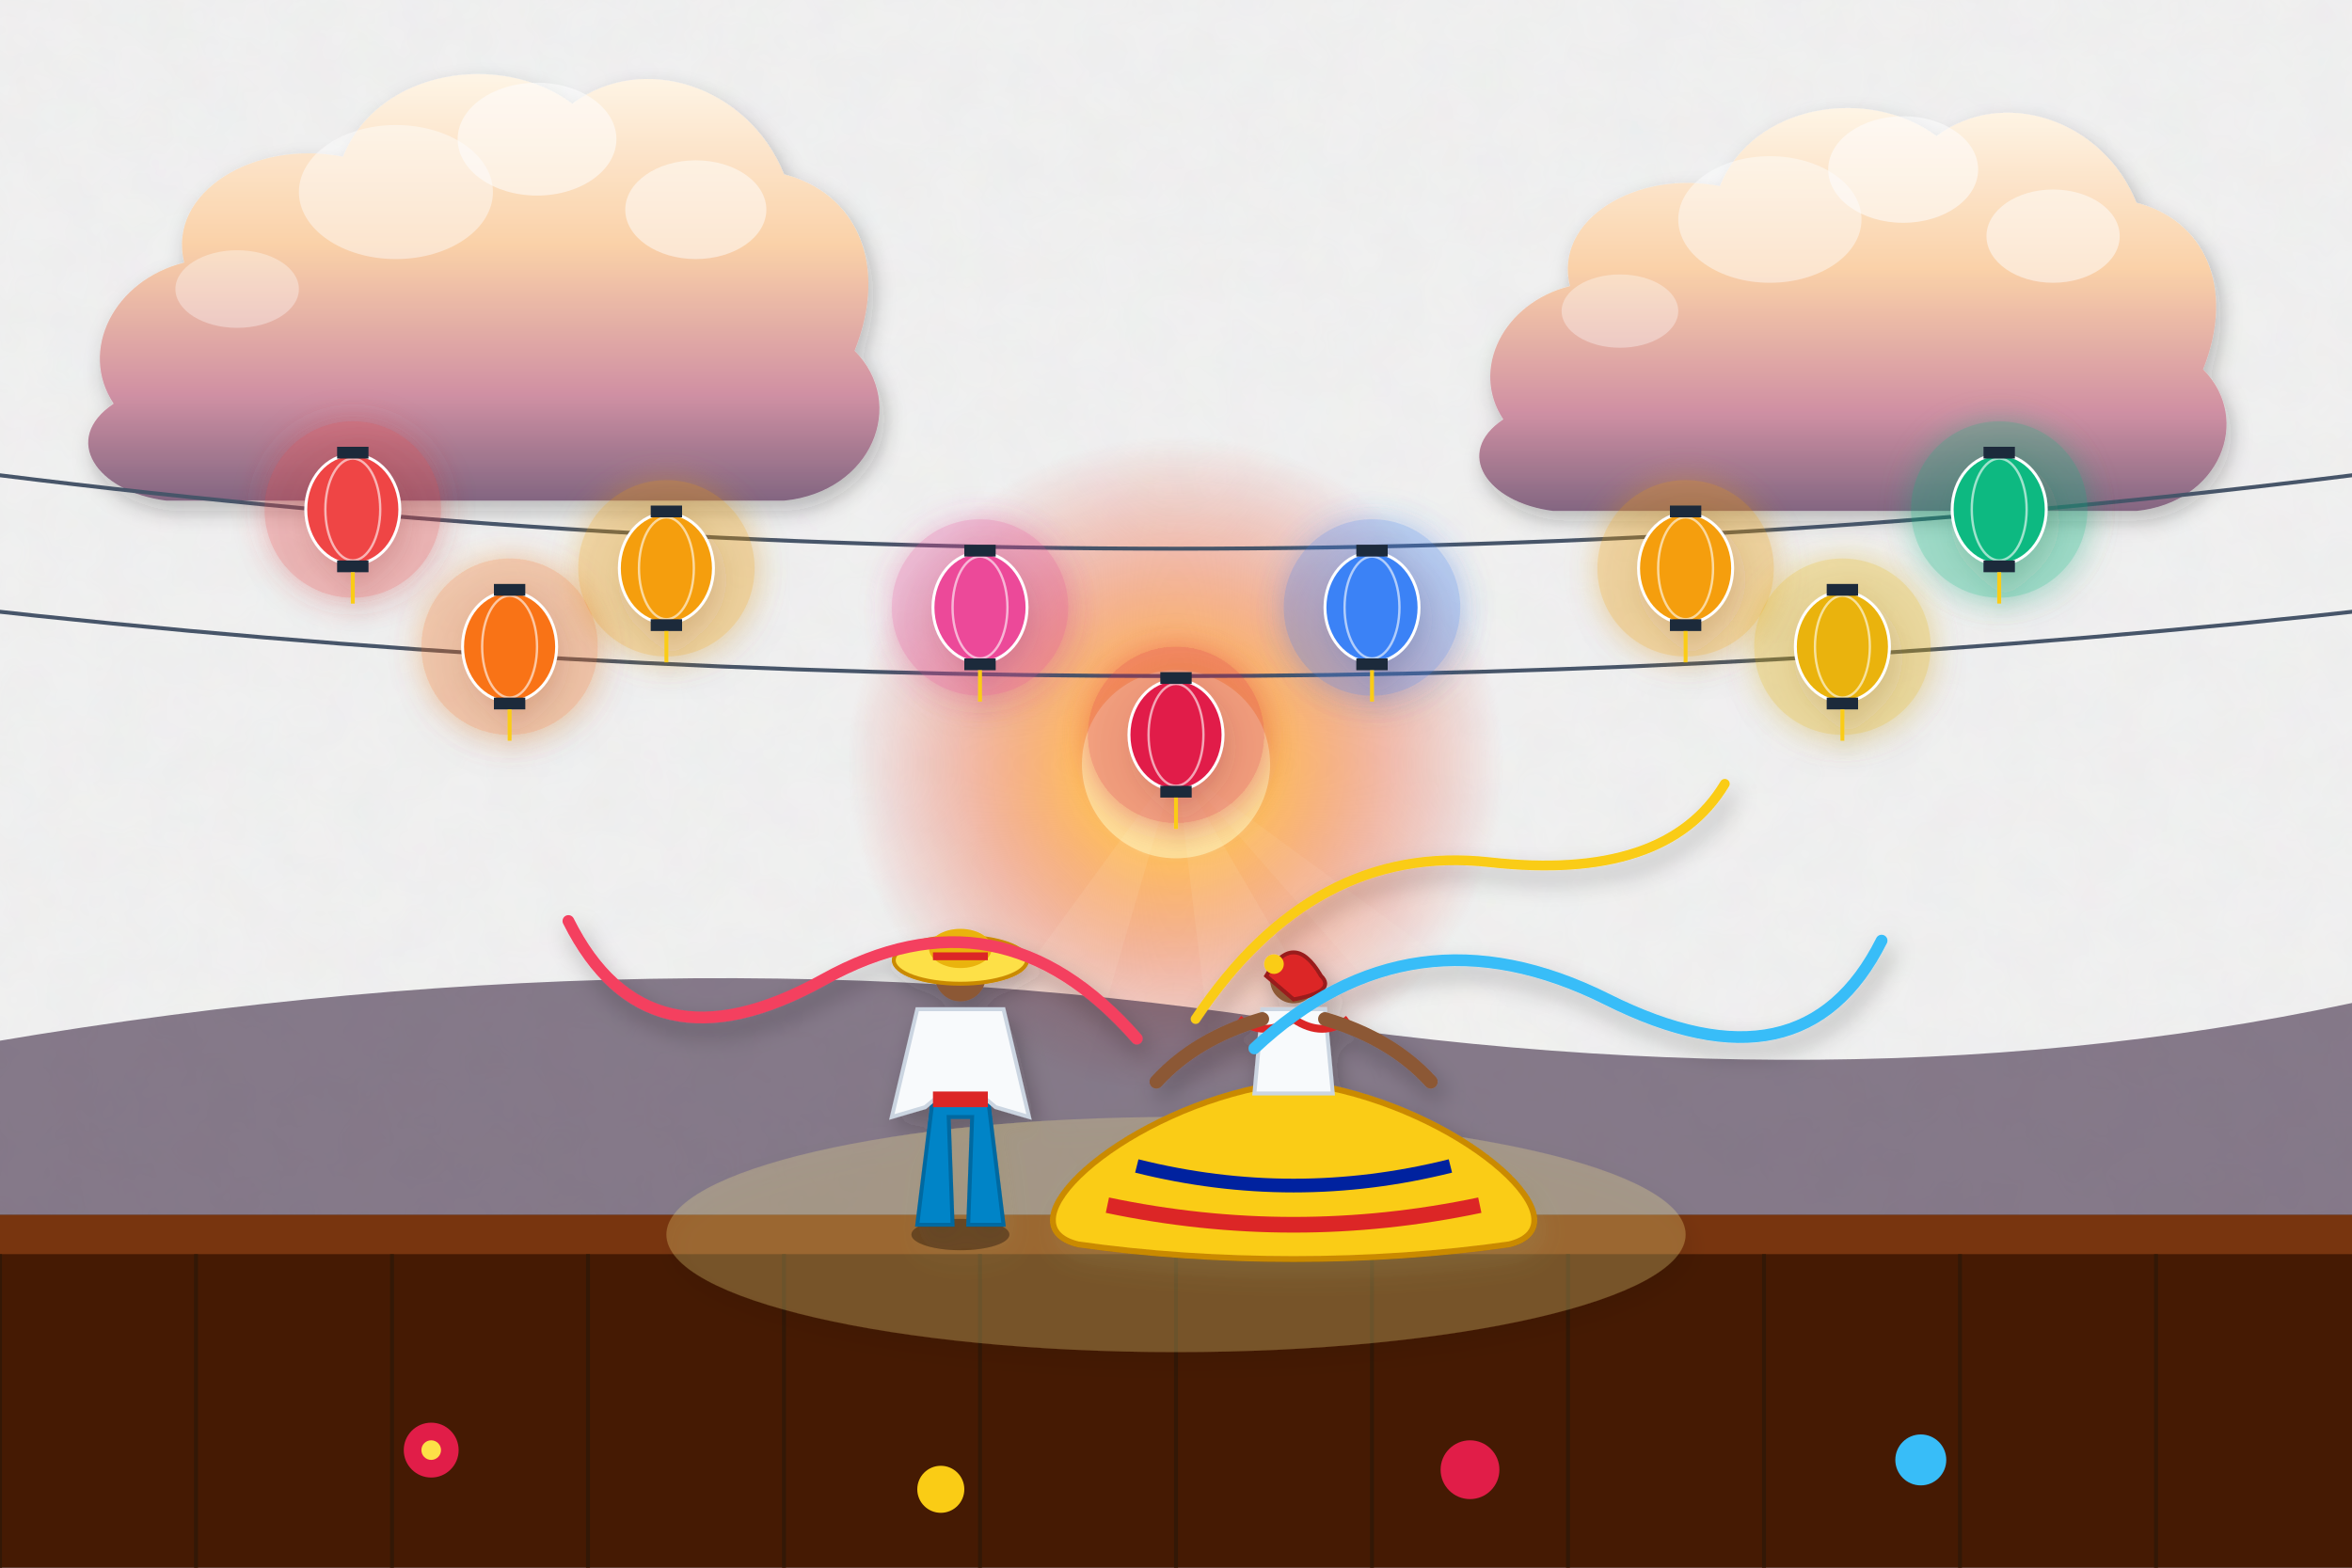
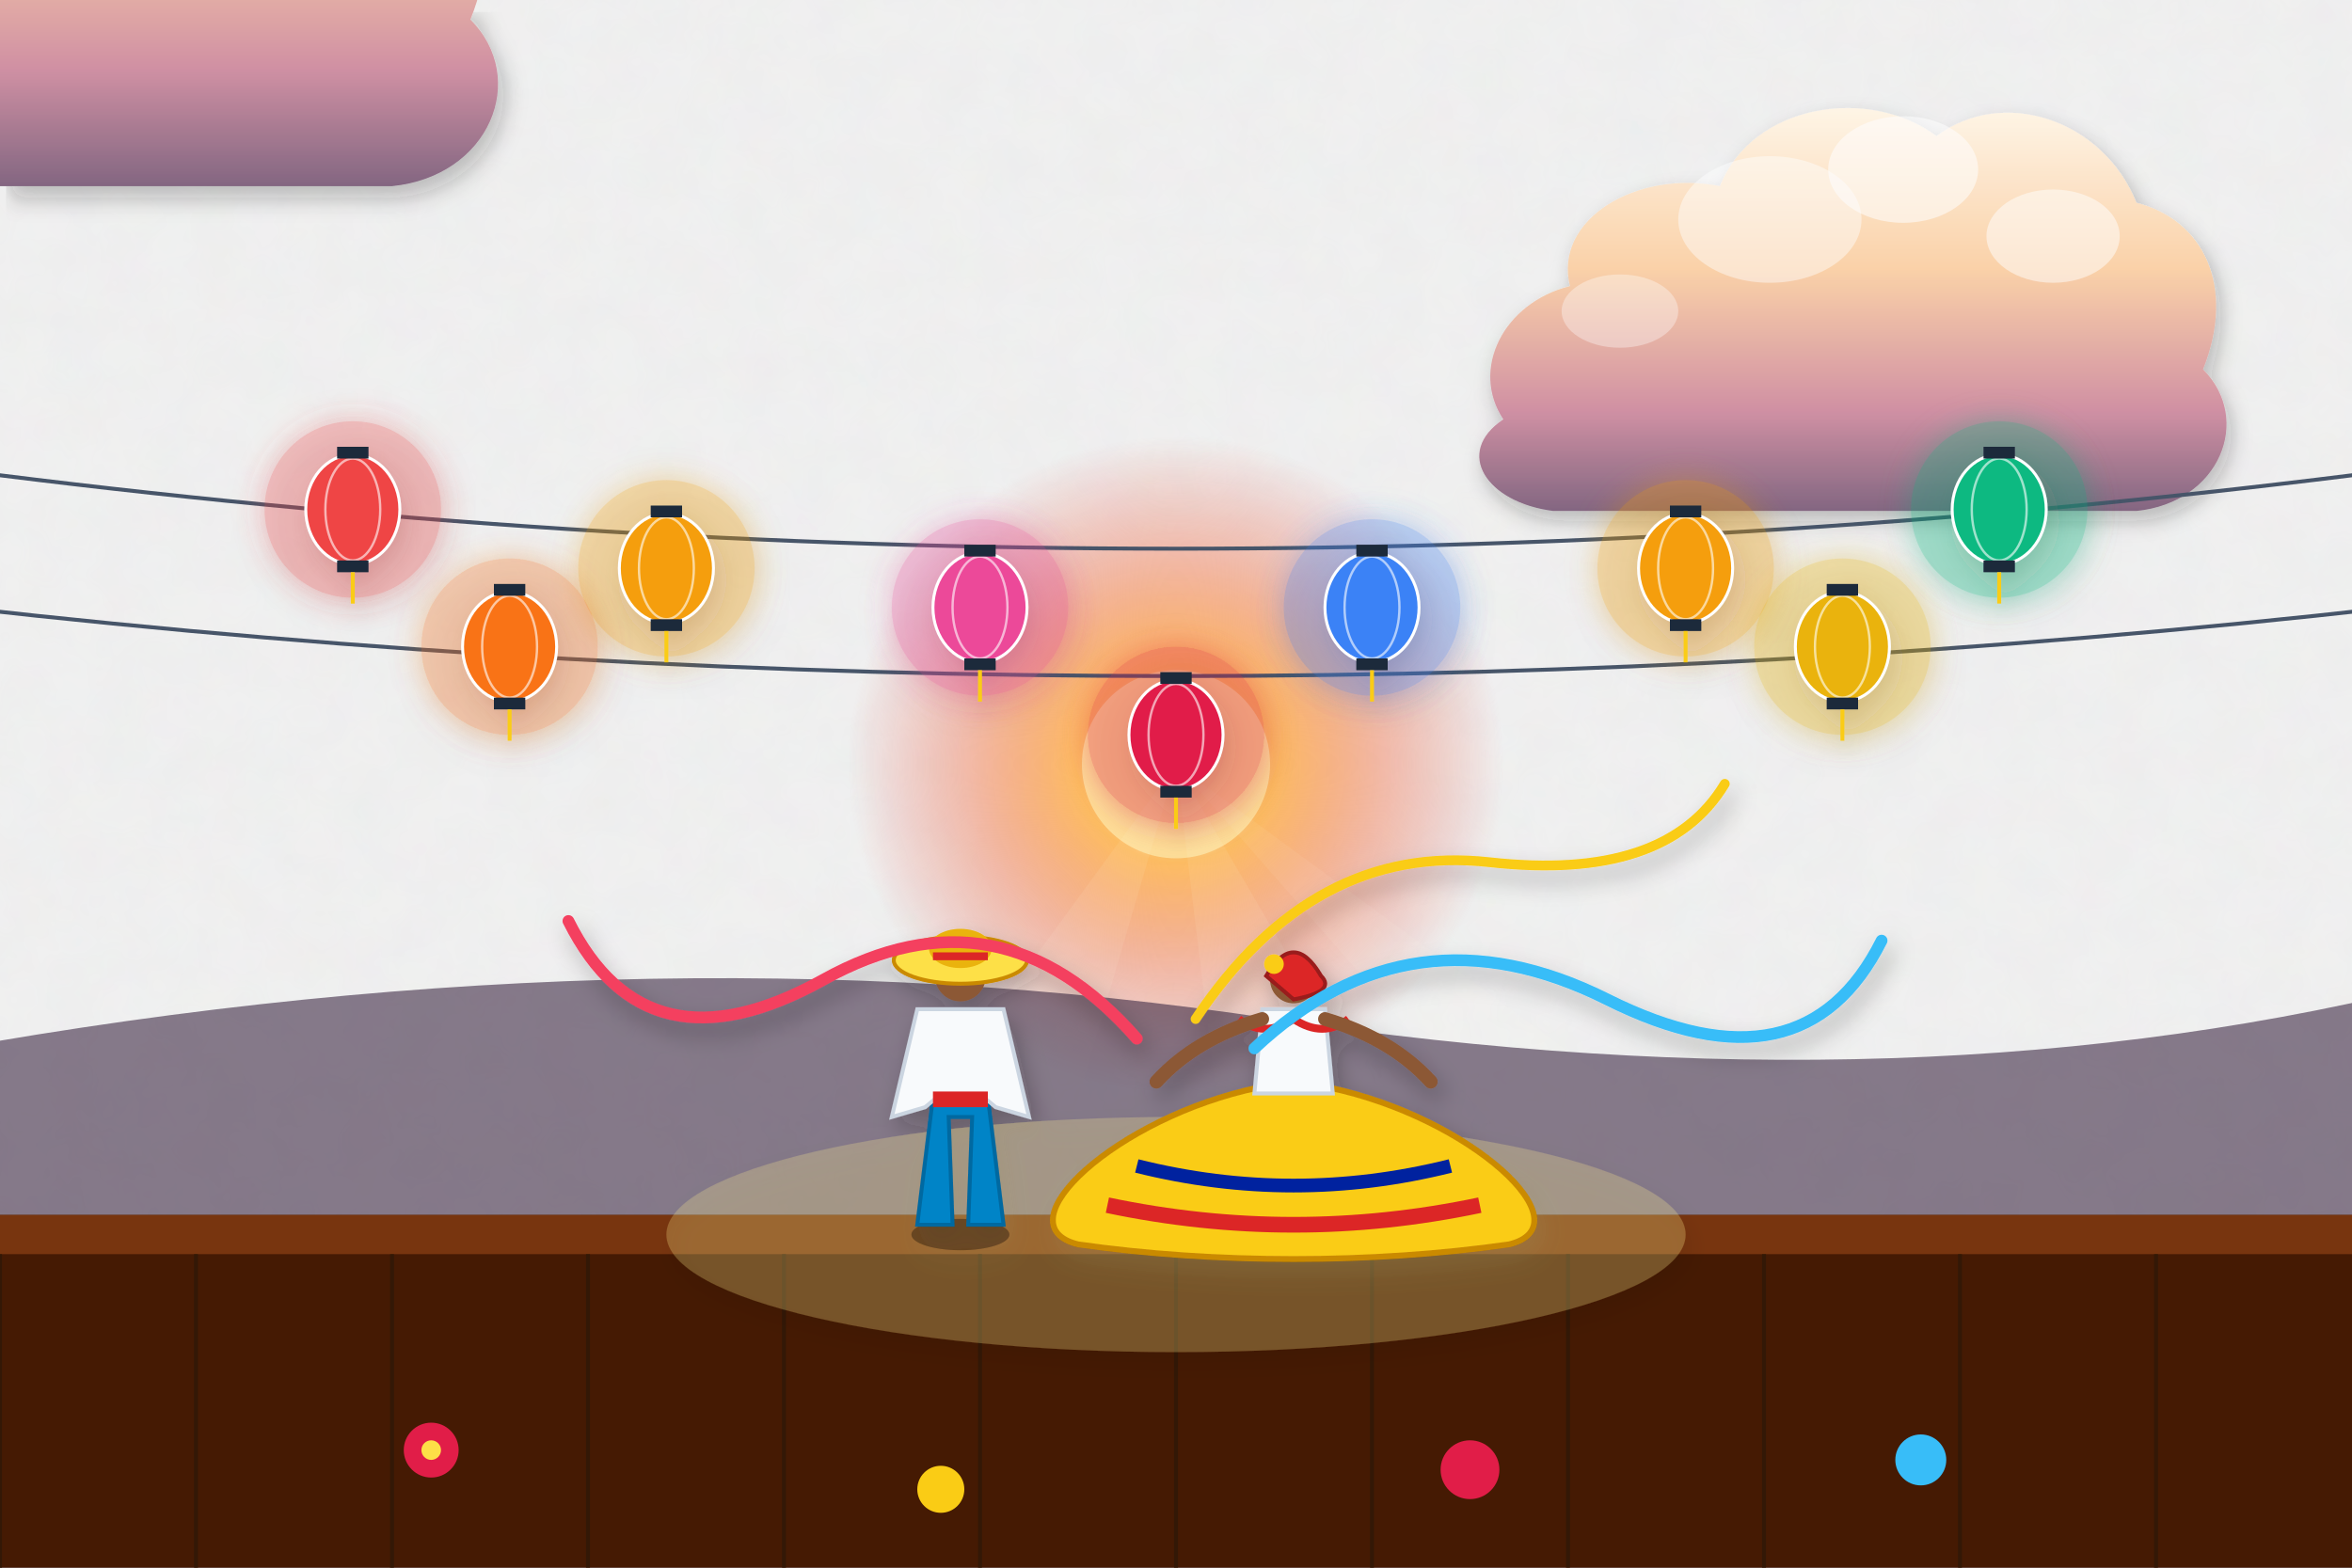
<svg xmlns="http://www.w3.org/2000/svg" viewBox="0 0 1200 800" width="1200" height="800">
  <defs>
    <filter id="ghibliPaper" x="0%" y="0%" width="100%" height="100%">
      <feTurbulence type="fractalNoise" baseFrequency="0.04" numOctaves="3" result="noise" seed="42" />
      <feColorMatrix type="matrix" values="1 0 0 0 0  0 1 0 0 0  0 0 1 0 0  0 0 0 0.035 0" in="noise" result="coloredNoise" />
      <feComposite operator="in" in2="SourceGraphic" />
    </filter>
    <filter id="softGlow" x="-20%" y="-20%" width="140%" height="140%">
      <feGaussianBlur stdDeviation="8" result="blur" />
      <feComposite in="SourceGraphic" in2="blur" operator="over" />
    </filter>
    <filter id="dropShadow" x="-20%" y="-20%" width="140%" height="140%">
      <feDropShadow dx="3" dy="6" stdDeviation="6" flood-color="#141e28" flood-opacity="0.28" />
    </filter>
+     <style>
+       /* Animações cinematográficas para Dança (Dans) */
+       .cloud-drift-danca-l {
+         animation: cloudDDL 46s ease-in-out infinite alternate;
+       }
+       @keyframes cloudDDL {
+         0% { transform: translate(220px, 170px) scale(0.9); }
+         100% { transform: translate(268px, 170px) scale(0.9); }
+       }
+       .cloud-drift-danca-r {
+         animation: cloudDDR 54s ease-in-out infinite alternate;
+       }
+       @keyframes cloudDDR {
+         0% { transform: translate(920px, 180px) scale(0.85); }
+         100% { transform: translate(870px, 180px) scale(0.85); }
+       }
+ 
+       /* Lanternas balançando */
+       .lantern-sway-dans {
+         transform-origin: 0px -30px;
+         animation: lanternSwayDans 4.2s ease-in-out infinite alternate;
+       }
+       @keyframes lanternSwayDans {
+         0% { transform: rotate(-4deg); }
+         100% { transform: rotate(4deg); }
+       }
+       .lantern-glow-dans {
+         animation: lanternGlowDans 2.4s ease-in-out infinite alternate;
+       }
+       @keyframes lanternGlowDans {
+         0% { opacity: 0.28; transform: scale(0.92); }
+         100% { opacity: 0.5; transform: scale(1.15); }
+       }
+ 
+       /* Dançarina feminina girando a saia */
+       .dancer-female-sway {
+         transform-origin: 660px 550px;
+         animation: femaleDance 2.8s ease-in-out infinite;
+       }
+       @keyframes femaleDance {
+         0%, 100% { transform: rotate(0deg); }
+         20% { transform: rotate(3.5deg); }
+         45% { transform: rotate(-2.5deg); }
+         65% { transform: rotate(4deg); }
+         85% { transform: rotate(-3deg); }
+       }
+ 
+       /* Dançarino masculino */
+       .dancer-male-sway {
+         transform-origin: 490px 560px;
+         animation: maleDance 3.2s ease-in-out infinite;
+       }
+       @keyframes maleDance {
+         0%, 100% { transform: rotate(0deg); }
+         25% { transform: rotate(-3deg); }
+         55% { transform: rotate(2.5deg); }
+         80% { transform: rotate(-2deg); }
+       }
+ 
+       /* Fitas esvoaçando */
+       .ribbon-float-1 {
+         animation: ribbonFloat1 3.8s ease-in-out infinite;
+       }
+       @keyframes ribbonFloat1 {
+         0%, 100% { transform: scaleX(1) translateY(0); }
+         30% { transform: scaleX(1.04) translateY(-6px); }
+         60% { transform: scaleX(0.97) translateY(4px); }
+       }
+       .ribbon-float-2 {
+         animation: ribbonFloat2 4.4s ease-in-out infinite;
+       }
+       @keyframes ribbonFloat2 {
+         0%, 100% { transform: scaleX(1) translateY(0); }
+         40% { transform: scaleX(1.03) translateY(5px); }
+         70% { transform: scaleX(0.98) translateY(-4px); }
+       }
+ 
+       /* Flores no chão brilhando */
+       .floor-flower-pulse {
+         animation: flowerPulse 3s ease-in-out infinite alternate;
+       }
+       @keyframes flowerPulse {
+         0% { opacity: 0.7; transform: scale(0.92); }
+         100% { opacity: 1; transform: scale(1.1); }
+       }
+     </style>
    <linearGradient id="skyDay" x1="0" y1="0" x2="0" y2="1">
      <stop offset="0%" stop-color="#236ca7" />
      <stop offset="35%" stop-color="#5fa3d6" />
      <stop offset="70%" stop-color="#b8e1f2" />
      <stop offset="100%" stop-color="#fdf3dc" />
    </linearGradient>
    <linearGradient id="skySunset" x1="0" y1="0" x2="0" y2="1">
      <stop offset="0%" stop-color="#31396b" />
      <stop offset="35%" stop-color="#73507b" />
      <stop offset="65%" stop-color="#cb6b5c" />
      <stop offset="85%" stop-color="#f29e5a" />
      <stop offset="100%" stop-color="#fedaa2" />
    </linearGradient>
    <linearGradient id="skyDusk" x1="0" y1="0" x2="0" y2="1">
      <stop offset="0%" stop-color="#121832" />
      <stop offset="40%" stop-color="#262f56" />
      <stop offset="70%" stop-color="#4e3d64" />
      <stop offset="90%" stop-color="#915264" />
      <stop offset="100%" stop-color="#d6846c" />
    </linearGradient>
    <linearGradient id="cloudBodyDay" x1="0" y1="0" x2="0" y2="1">
      <stop offset="0%" stop-color="#ffffff" />
      <stop offset="45%" stop-color="#fcf8f0" />
      <stop offset="80%" stop-color="#d9e4ec" />
      <stop offset="100%" stop-color="#b6c8d7" />
    </linearGradient>
    <linearGradient id="cloudBodySunset" x1="0" y1="0" x2="0" y2="1">
      <stop offset="0%" stop-color="#fff5e6" />
      <stop offset="40%" stop-color="#fbd0a5" />
      <stop offset="75%" stop-color="#cf8ca0" />
      <stop offset="100%" stop-color="#7e607c" />
    </linearGradient>
    <radialGradient id="sunGlowDay" cx="50%" cy="50%" r="50%">
      <stop offset="0%" stop-color="#fffced" stop-opacity="1" />
      <stop offset="35%" stop-color="#ffebaa" stop-opacity="0.85" />
      <stop offset="70%" stop-color="#ffd573" stop-opacity="0.35" />
      <stop offset="100%" stop-color="#ffd573" stop-opacity="0" />
    </radialGradient>
    <radialGradient id="sunGlowSunset" cx="50%" cy="50%" r="50%">
      <stop offset="0%" stop-color="#fff8db" stop-opacity="1" />
      <stop offset="30%" stop-color="#ffb753" stop-opacity="0.9" />
      <stop offset="65%" stop-color="#f46e45" stop-opacity="0.4" />
      <stop offset="100%" stop-color="#e04a43" stop-opacity="0" />
    </radialGradient>
    <linearGradient id="hillDistant" x1="0" y1="0" x2="0" y2="1">
      <stop offset="0%" stop-color="#6e94a8" />
      <stop offset="100%" stop-color="#93b9c7" />
    </linearGradient>
    <linearGradient id="hillMid" x1="0" y1="0" x2="0" y2="1">
      <stop offset="0%" stop-color="#4a7c4f" />
      <stop offset="50%" stop-color="#3c6a40" />
      <stop offset="100%" stop-color="#2d5231" />
    </linearGradient>
    <linearGradient id="hillNear" x1="0" y1="0" x2="0" y2="1">
      <stop offset="0%" stop-color="#699e4c" />
      <stop offset="60%" stop-color="#4c7e33" />
      <stop offset="100%" stop-color="#2f5720" />
    </linearGradient>
    <linearGradient id="woodTone" x1="0" y1="0" x2="0" y2="1">
      <stop offset="0%" stop-color="#9c6d48" />
      <stop offset="50%" stop-color="#784f30" />
      <stop offset="100%" stop-color="#55341c" />
    </linearGradient>
    <linearGradient id="brassTone" x1="0" y1="0" x2="1" y2="1">
      <stop offset="0%" stop-color="#ffe699" />
      <stop offset="35%" stop-color="#d9a536" />
      <stop offset="70%" stop-color="#996c14" />
      <stop offset="100%" stop-color="#5e4007" />
    </linearGradient>
    <linearGradient id="stoneTone" x1="0" y1="0" x2="0" y2="1">
      <stop offset="0%" stop-color="#c5beb3" />
      <stop offset="60%" stop-color="#999184" />
      <stop offset="100%" stop-color="#6c6458" />
    </linearGradient>
    <linearGradient id="waterTone" x1="0" y1="0" x2="0" y2="1">
      <stop offset="0%" stop-color="#47a5be" />
      <stop offset="50%" stop-color="#2a7796" />
      <stop offset="100%" stop-color="#144d6a" />
    </linearGradient>
  </defs>
  <rect width="1200" height="800" fill="url(#skyDusk)" filter="url(#ghibliPaper)" />
  <g>
    <circle cx="600" cy="390" r="168" fill="url(#sunGlowSunset)" />
    <circle cx="600" cy="390" r="48" fill="#ffdf99" />
    <polygon points="600,390 300,800 480,800" fill="#fffbe6" opacity="0.08" />
    <polygon points="600,390 650,800 840,800" fill="#fffbe6" opacity="0.08" />
    <polygon points="600,390 960,800 1160,800" fill="#fffbe6" opacity="0.06" />
  </g>
-   <g transform="translate(220, 170) scale(0.9)" opacity="0.95">
+   <g class="cloud-drift-danca-l" opacity="0.95">
    <path d="M-180,40        C-200,10 -180,-30 -140,-40        C-150,-80 -100,-110 -50,-100        C-30,-150 40,-160 80,-130        C120,-160 180,-140 200,-90        C240,-80 260,-40 240,10        C270,40 250,90 200,95        L-150,95        C-190,90 -210,60 -180,40 Z" fill="url(#cloudBodySunset)" filter="url(#dropShadow)" />
    <ellipse cx="60" cy="-110" rx="45" ry="32" fill="#ffffff" opacity="0.55" />
    <ellipse cx="-20" cy="-80" rx="55" ry="38" fill="#ffffff" opacity="0.45" />
    <ellipse cx="150" cy="-70" rx="40" ry="28" fill="#ffffff" opacity="0.5" />
    <ellipse cx="-110" cy="-25" rx="35" ry="22" fill="#ffffff" opacity="0.35" />
  </g>
  <g transform="translate(920, 180) scale(0.85)" opacity="0.95">
    <path d="M-180,40        C-200,10 -180,-30 -140,-40        C-150,-80 -100,-110 -50,-100        C-30,-150 40,-160 80,-130        C120,-160 180,-140 200,-90        C240,-80 260,-40 240,10        C270,40 250,90 200,95        L-150,95        C-190,90 -210,60 -180,40 Z" fill="url(#cloudBodySunset)" filter="url(#dropShadow)" />
    <ellipse cx="60" cy="-110" rx="45" ry="32" fill="#ffffff" opacity="0.55" />
    <ellipse cx="-20" cy="-80" rx="55" ry="38" fill="#ffffff" opacity="0.45" />
    <ellipse cx="150" cy="-70" rx="40" ry="28" fill="#ffffff" opacity="0.5" />
    <ellipse cx="-110" cy="-25" rx="35" ry="22" fill="#ffffff" opacity="0.35" />
  </g>
  <path d="M-50,540 Q320,470 650,520 T1250,500 L1250,800 L-50,800 Z" fill="#3d2a45" opacity="0.6" />
  <path d="M-20,240 Q600,320 1220,240" stroke="#475569" stroke-width="2" fill="none" />
  <path d="M-20,310 Q600,380 1220,310" stroke="#475569" stroke-width="2" fill="none" />
  <g transform="translate(180, 260)" filter="url(#dropShadow)">
    <circle cx="0" cy="0" r="45" fill="#ef4444" opacity="0.3" filter="url(#softGlow)" />
    <ellipse cx="0" cy="0" rx="24" ry="28" fill="#ef4444" stroke="#ffffff" stroke-width="1.5" />
    <ellipse cx="0" cy="0" rx="14" ry="26" fill="none" stroke="#ffffff" stroke-width="1.2" opacity="0.6" />
    <rect x="-8" y="-32" width="16" height="6" fill="#1e293b" />
    <rect x="-8" y="26" width="16" height="6" fill="#1e293b" />
    <line x1="0" y1="32" x2="0" y2="48" stroke="#facc15" stroke-width="2" />
  </g>
  <g transform="translate(340, 290)" filter="url(#dropShadow)">
    <circle cx="0" cy="0" r="45" fill="#f59e0b" opacity="0.3" filter="url(#softGlow)" />
    <ellipse cx="0" cy="0" rx="24" ry="28" fill="#f59e0b" stroke="#ffffff" stroke-width="1.5" />
    <ellipse cx="0" cy="0" rx="14" ry="26" fill="none" stroke="#ffffff" stroke-width="1.2" opacity="0.6" />
    <rect x="-8" y="-32" width="16" height="6" fill="#1e293b" />
    <rect x="-8" y="26" width="16" height="6" fill="#1e293b" />
    <line x1="0" y1="32" x2="0" y2="48" stroke="#facc15" stroke-width="2" />
  </g>
  <g transform="translate(500, 310)" filter="url(#dropShadow)">
    <circle cx="0" cy="0" r="45" fill="#ec4899" opacity="0.3" filter="url(#softGlow)" />
    <ellipse cx="0" cy="0" rx="24" ry="28" fill="#ec4899" stroke="#ffffff" stroke-width="1.5" />
    <ellipse cx="0" cy="0" rx="14" ry="26" fill="none" stroke="#ffffff" stroke-width="1.2" opacity="0.6" />
    <rect x="-8" y="-32" width="16" height="6" fill="#1e293b" />
    <rect x="-8" y="26" width="16" height="6" fill="#1e293b" />
    <line x1="0" y1="32" x2="0" y2="48" stroke="#facc15" stroke-width="2" />
  </g>
  <g transform="translate(700, 310)" filter="url(#dropShadow)">
    <circle cx="0" cy="0" r="45" fill="#3b82f6" opacity="0.3" filter="url(#softGlow)" />
    <ellipse cx="0" cy="0" rx="24" ry="28" fill="#3b82f6" stroke="#ffffff" stroke-width="1.5" />
    <ellipse cx="0" cy="0" rx="14" ry="26" fill="none" stroke="#ffffff" stroke-width="1.2" opacity="0.6" />
    <rect x="-8" y="-32" width="16" height="6" fill="#1e293b" />
    <rect x="-8" y="26" width="16" height="6" fill="#1e293b" />
    <line x1="0" y1="32" x2="0" y2="48" stroke="#facc15" stroke-width="2" />
  </g>
  <g transform="translate(860, 290)" filter="url(#dropShadow)">
    <circle cx="0" cy="0" r="45" fill="#f59e0b" opacity="0.3" filter="url(#softGlow)" />
    <ellipse cx="0" cy="0" rx="24" ry="28" fill="#f59e0b" stroke="#ffffff" stroke-width="1.5" />
    <ellipse cx="0" cy="0" rx="14" ry="26" fill="none" stroke="#ffffff" stroke-width="1.2" opacity="0.6" />
    <rect x="-8" y="-32" width="16" height="6" fill="#1e293b" />
    <rect x="-8" y="26" width="16" height="6" fill="#1e293b" />
    <line x1="0" y1="32" x2="0" y2="48" stroke="#facc15" stroke-width="2" />
  </g>
  <g transform="translate(1020, 260)" filter="url(#dropShadow)">
    <circle cx="0" cy="0" r="45" fill="#10b981" opacity="0.3" filter="url(#softGlow)" />
    <ellipse cx="0" cy="0" rx="24" ry="28" fill="#10b981" stroke="#ffffff" stroke-width="1.5" />
    <ellipse cx="0" cy="0" rx="14" ry="26" fill="none" stroke="#ffffff" stroke-width="1.2" opacity="0.6" />
    <rect x="-8" y="-32" width="16" height="6" fill="#1e293b" />
    <rect x="-8" y="26" width="16" height="6" fill="#1e293b" />
    <line x1="0" y1="32" x2="0" y2="48" stroke="#facc15" stroke-width="2" />
  </g>
  <g transform="translate(260, 330)" filter="url(#dropShadow)">
    <circle cx="0" cy="0" r="45" fill="#f97316" opacity="0.3" filter="url(#softGlow)" />
    <ellipse cx="0" cy="0" rx="24" ry="28" fill="#f97316" stroke="#ffffff" stroke-width="1.5" />
    <ellipse cx="0" cy="0" rx="14" ry="26" fill="none" stroke="#ffffff" stroke-width="1.2" opacity="0.6" />
    <rect x="-8" y="-32" width="16" height="6" fill="#1e293b" />
    <rect x="-8" y="26" width="16" height="6" fill="#1e293b" />
    <line x1="0" y1="32" x2="0" y2="48" stroke="#facc15" stroke-width="2" />
  </g>
  <g transform="translate(600, 375)" filter="url(#dropShadow)">
    <circle cx="0" cy="0" r="45" fill="#e11d48" opacity="0.3" filter="url(#softGlow)" />
    <ellipse cx="0" cy="0" rx="24" ry="28" fill="#e11d48" stroke="#ffffff" stroke-width="1.5" />
    <ellipse cx="0" cy="0" rx="14" ry="26" fill="none" stroke="#ffffff" stroke-width="1.2" opacity="0.6" />
    <rect x="-8" y="-32" width="16" height="6" fill="#1e293b" />
    <rect x="-8" y="26" width="16" height="6" fill="#1e293b" />
    <line x1="0" y1="32" x2="0" y2="48" stroke="#facc15" stroke-width="2" />
  </g>
  <g transform="translate(940, 330)" filter="url(#dropShadow)">
    <circle cx="0" cy="0" r="45" fill="#eab308" opacity="0.3" filter="url(#softGlow)" />
    <ellipse cx="0" cy="0" rx="24" ry="28" fill="#eab308" stroke="#ffffff" stroke-width="1.5" />
    <ellipse cx="0" cy="0" rx="14" ry="26" fill="none" stroke="#ffffff" stroke-width="1.2" opacity="0.6" />
    <rect x="-8" y="-32" width="16" height="6" fill="#1e293b" />
    <rect x="-8" y="26" width="16" height="6" fill="#1e293b" />
    <line x1="0" y1="32" x2="0" y2="48" stroke="#facc15" stroke-width="2" />
  </g>
  <path d="M-50,620 L1250,620 L1250,800 L-50,800 Z" fill="#451a03" />
  <rect x="0" y="620" width="1200" height="20" fill="#78350f" />
  <line x1="0" y1="640" x2="0" y2="800" stroke="#331806" stroke-width="2" />
  <line x1="100" y1="640" x2="100" y2="800" stroke="#331806" stroke-width="2" />
  <line x1="200" y1="640" x2="200" y2="800" stroke="#331806" stroke-width="2" />
  <line x1="300" y1="640" x2="300" y2="800" stroke="#331806" stroke-width="2" />
  <line x1="400" y1="640" x2="400" y2="800" stroke="#331806" stroke-width="2" />
  <line x1="500" y1="640" x2="500" y2="800" stroke="#331806" stroke-width="2" />
  <line x1="600" y1="640" x2="600" y2="800" stroke="#331806" stroke-width="2" />
  <line x1="700" y1="640" x2="700" y2="800" stroke="#331806" stroke-width="2" />
  <line x1="800" y1="640" x2="800" y2="800" stroke="#331806" stroke-width="2" />
  <line x1="900" y1="640" x2="900" y2="800" stroke="#331806" stroke-width="2" />
  <line x1="1000" y1="640" x2="1000" y2="800" stroke="#331806" stroke-width="2" />
  <line x1="1100" y1="640" x2="1100" y2="800" stroke="#331806" stroke-width="2" />
  <g transform="translate(600, 610)" filter="url(#dropShadow)">
    <ellipse cx="0" cy="20" rx="260" ry="60" fill="#fef08a" opacity="0.25" />
    <g transform="translate(-110, -50)">
      <ellipse cx="0" cy="70" rx="25" ry="8" fill="#000000" opacity="0.3" />
      <path d="M-14,0 L-22,65 L-4,65 L-6,10 L6,10 L4,65 L22,65 L14,0 Z" fill="#0284c7" stroke="#0369a1" stroke-width="2" />
      <path d="M-22,-45 L-35,10 L-18,5 L-12,0 L12,0 L18,5 L35,10 L22,-45 Z" fill="#f8fafc" stroke="#cbd5e1" stroke-width="2" />
      <rect x="-14" y="-3" width="28" height="8" fill="#dc2626" />
      <circle cx="0" cy="-62" r="13" fill="#8c5836" />
      <ellipse cx="0" cy="-70" rx="34" ry="12" fill="#fde047" stroke="#ca8a04" stroke-width="2" />
      <ellipse cx="0" cy="-76" rx="16" ry="10" fill="#eab308" />
      <rect x="-14" y="-74" width="28" height="4" fill="#dc2626" />
    </g>
    <g transform="translate(60, -60)">
      <ellipse cx="0" cy="80" rx="40" ry="10" fill="#000000" opacity="0.35" />
      <path d="M-18,5          C-90,20 -150,75 -110,85          C-40,95 40,95 110,85          C150,75 90,20 18,5 Z" fill="#facc15" stroke="#ca8a04" stroke-width="3" />
      <path d="M-95,65 Q0,85 95,65" stroke="#dc2626" stroke-width="8" fill="none" />
      <path d="M-80,45 Q0,65 80,45" stroke="#00209f" stroke-width="7" fill="none" />
      <path d="M-16,-35 L-20,8 L20,8 L16,-35 Z" fill="#f8fafc" stroke="#cbd5e1" stroke-width="2" />
      <path d="M-28,-30 Q-15,-20 0,-30 Q15,-20 28,-30" stroke="#dc2626" stroke-width="4" fill="none" />
      <path d="M-16,-30 Q-50,-20 -70,2" stroke="#8c5836" stroke-width="7" stroke-linecap="round" fill="none" />
      <path d="M16,-30 Q50,-20 70,2" stroke="#8c5836" stroke-width="7" stroke-linecap="round" fill="none" />
      <circle cx="0" cy="-50" r="12" fill="#8c5836" />
      <circle cx="6" cy="-48" r="2.5" fill="#fde047" />
      <path d="M-14,-52 Q0,-76 14,-52 Q22,-44 0,-40 Z" fill="#dc2626" stroke="#991b1b" stroke-width="2" />
      <circle cx="-10" cy="-58" r="5" fill="#facc15" />
    </g>
    <path d="M-20,-80 Q-90,-160 -180,-110 T-310,-140" stroke="#f43f5e" stroke-width="6" fill="none" stroke-linecap="round" />
    <path d="M40,-75 Q120,-150 220,-100 T360,-130" stroke="#38bdf8" stroke-width="6" fill="none" stroke-linecap="round" />
    <path d="M10,-90 Q70,-180 160,-170 T280,-210" stroke="#facc15" stroke-width="5" fill="none" stroke-linecap="round" />
  </g>
  <g transform="translate(0, 720)">
    <circle cx="220" cy="20" r="14" fill="#e11d48" />
    <circle cx="220" cy="20" r="5" fill="#fde047" />
    <circle cx="480" cy="40" r="12" fill="#facc15" />
    <circle cx="750" cy="30" r="15" fill="#e11d48" />
    <circle cx="980" cy="25" r="13" fill="#38bdf8" />
  </g>
</svg>
